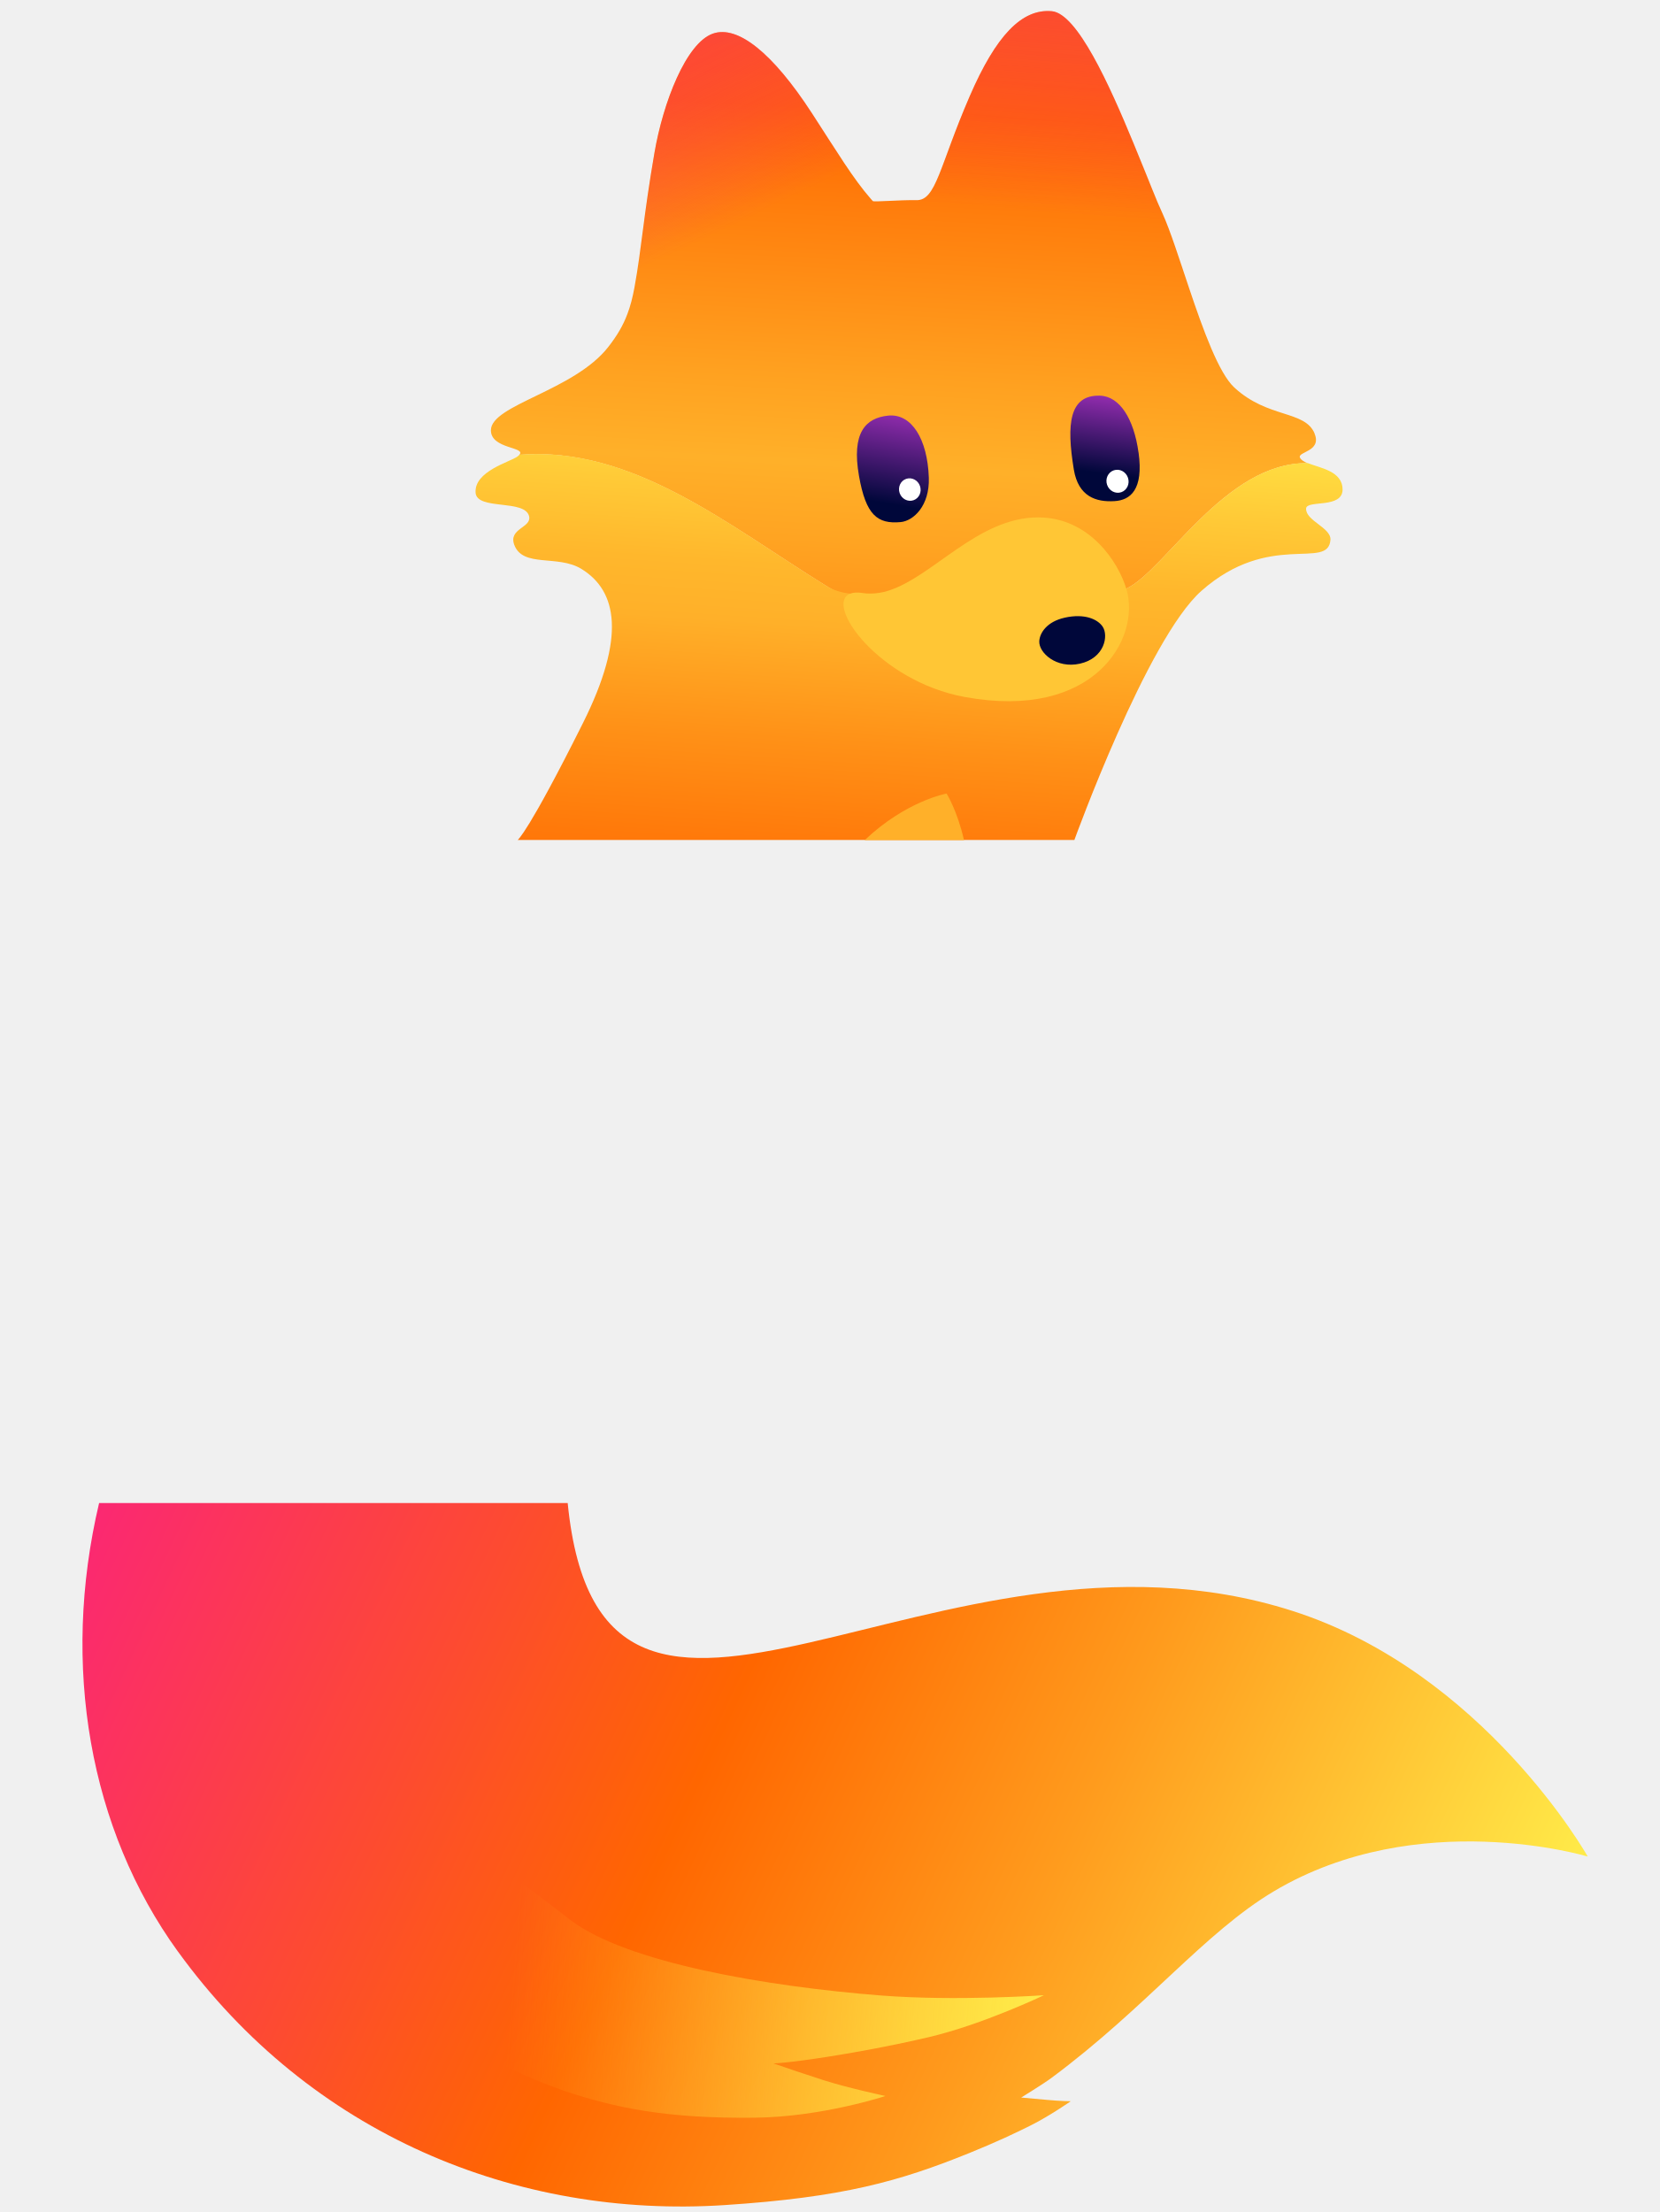
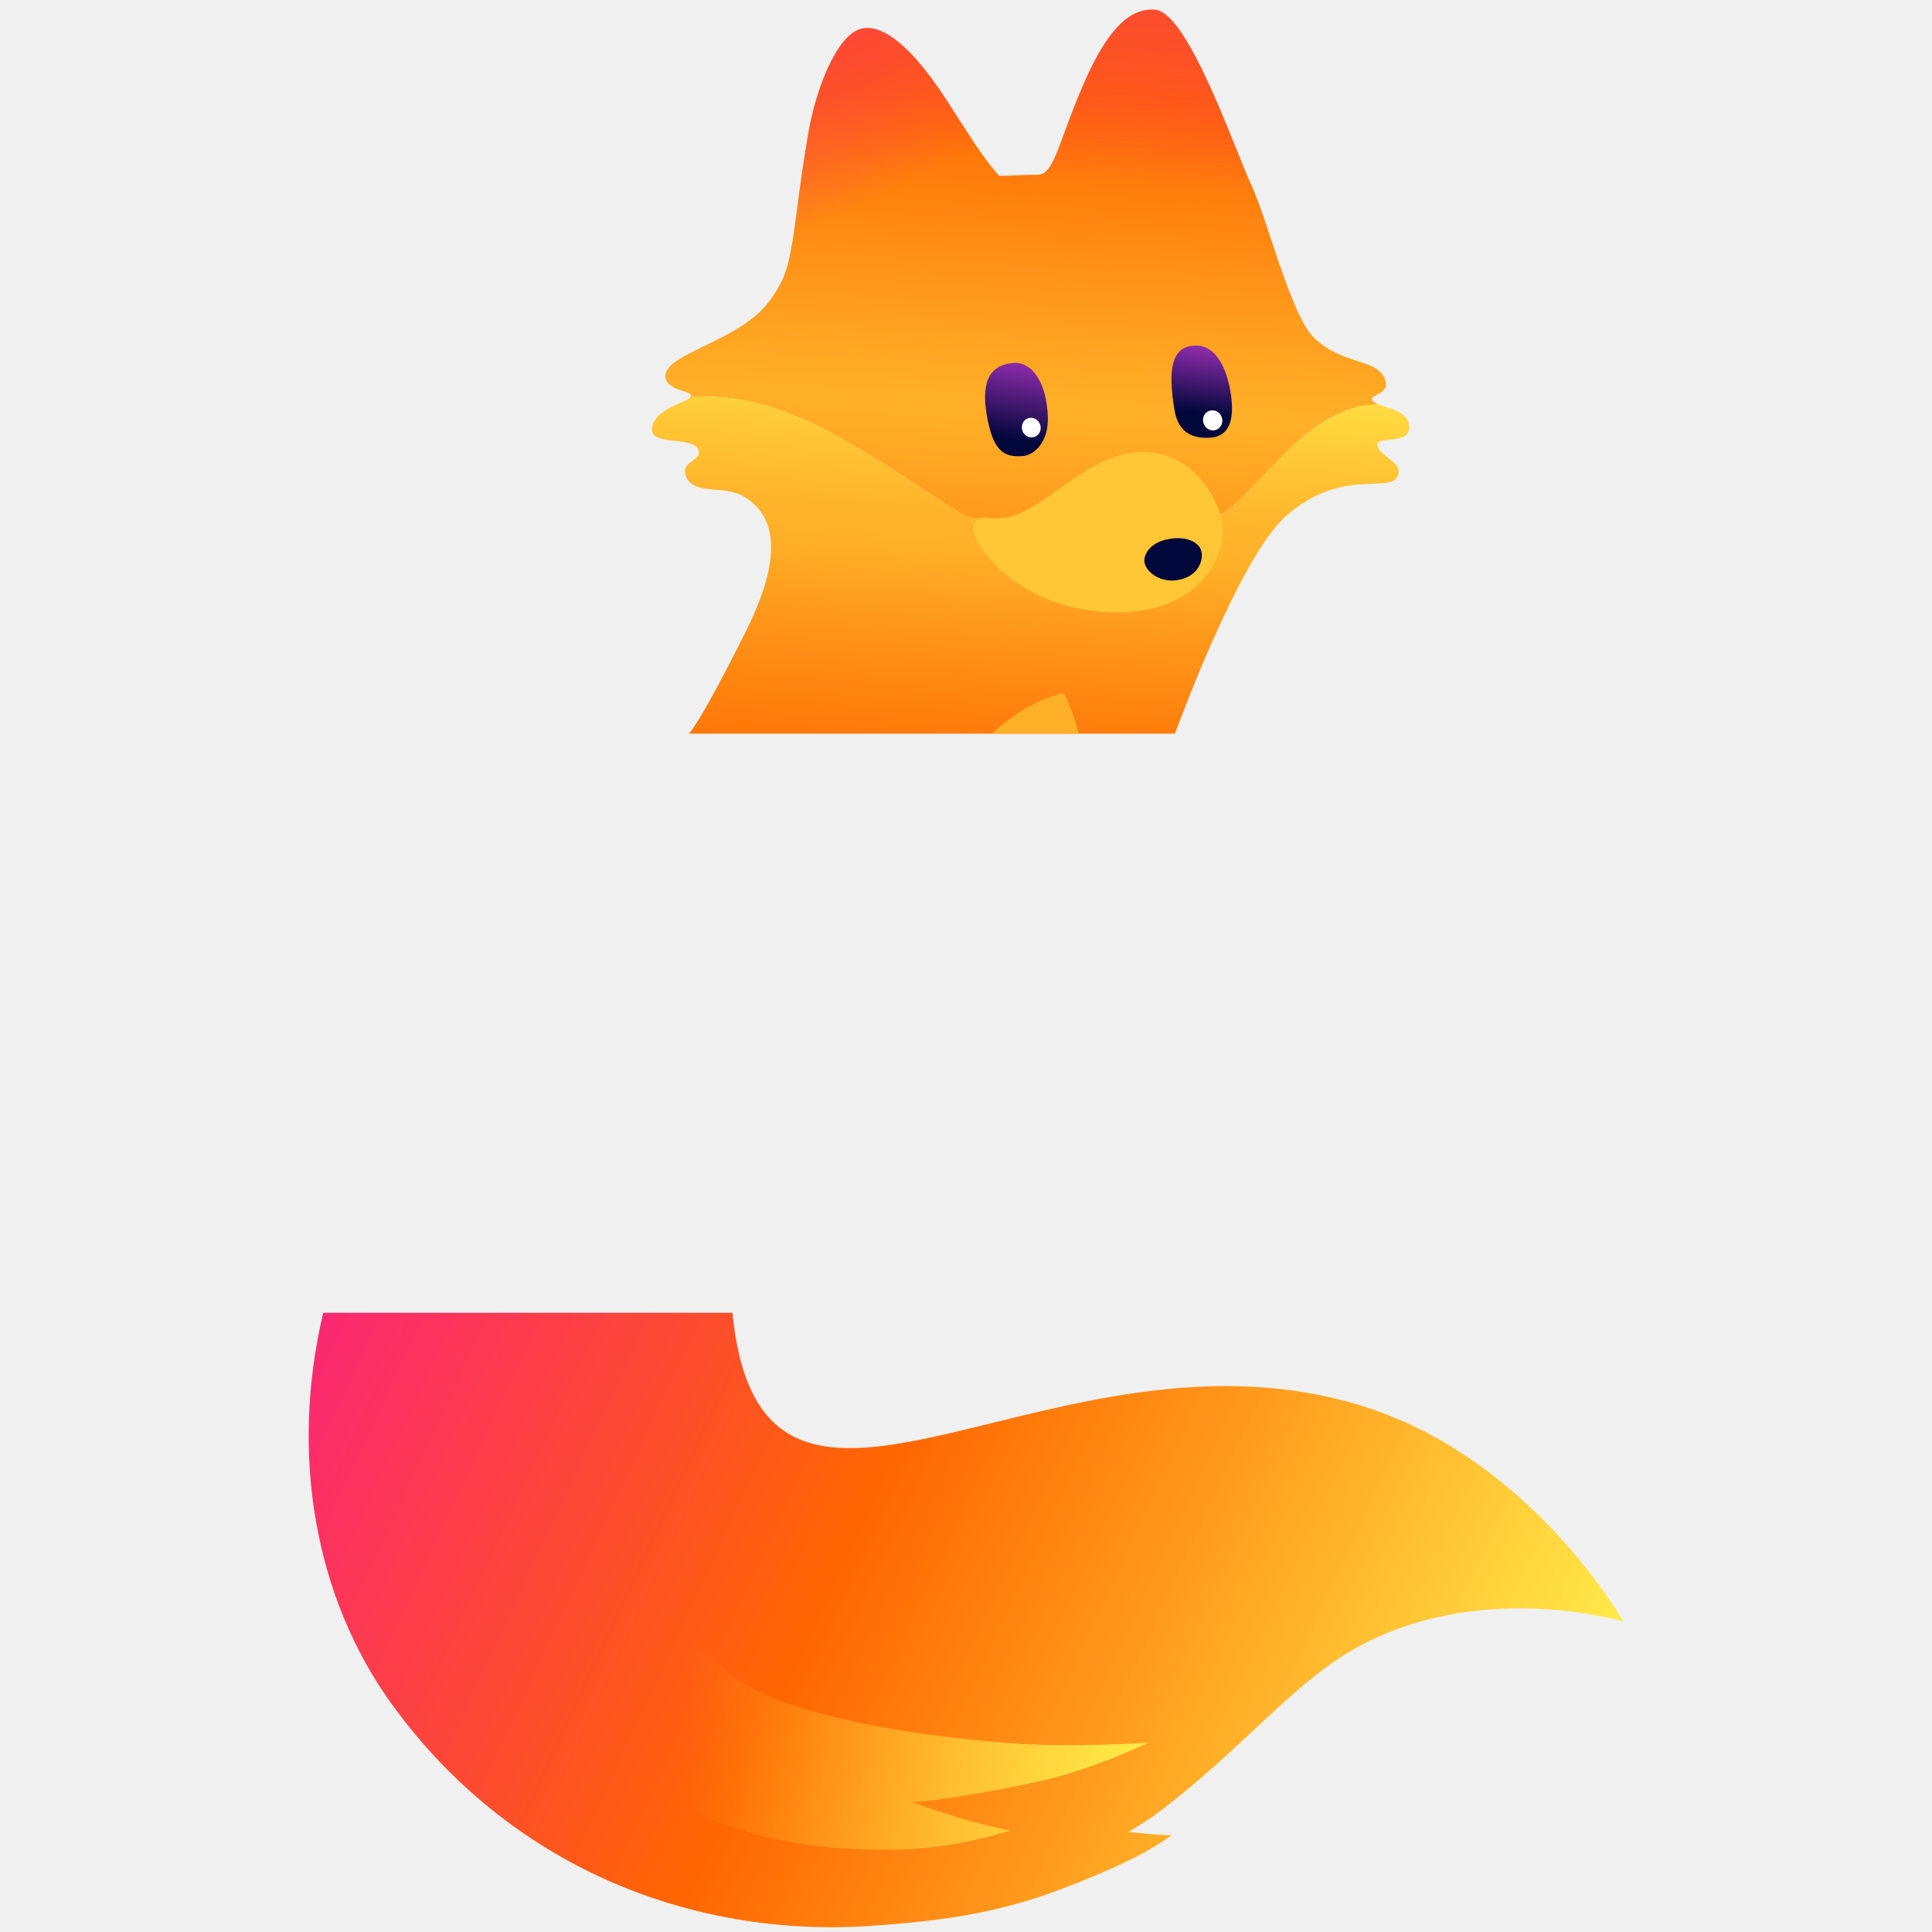
- <svg xmlns="http://www.w3.org/2000/svg" width="225" height="300" fill="none" viewBox="0 0 225 300">
-   <path fill="url(#a)" d="M24.125 264.665c17.988 24.862 45.959 36.24 74.13 34.398 16.056-1.048 23.723-3.227 33.214-7.065 3.711-1.505 6.264-2.717 8.269-3.72 2.599-1.295 5.471-3.301 5.471-3.301s-1.304 0-3.41-.2c-1.997-.192-3.31-.301-3.31-.301s2.963-1.814 4.13-2.68c12.837-9.537 20.714-19.684 30.15-25.3 19.575-11.634 42.55-4.705 42.55-4.705s-14.077-24.999-40.042-33.313c-48.23-15.445-93.696 31.773-98.291-14.633H13.44c-5.215 22.045-1.295 44.272 10.685 60.829z" />
-   <path fill="url(#b)" d="M76.439 283.546c7.093 2.379 14.05 3.793 25.892 3.665 9.117-.091 17.751-2.945 17.751-2.945s-4.969-1.057-8.278-2.106a319 319 0 0 1-7.458-2.498c-1.668.757 10.612-.793 21.598-3.373 7.376-1.733 15.627-5.689 15.627-5.689s-11.889.838-22.1.036c-15.572-1.222-34.535-4.458-42.102-10.229-7.44-5.68-15.955-13.375-23.75-6.209-7.795 7.175.684 21.598 22.81 29.339z" />
-   <path fill="url(#c)" d="M178.276 58.783c-1.331-3.163-6.327-2.006-10.895-6.236-2.097-1.942-4.221-7.813-6.108-13.43-1.35-4.01-2.58-7.886-3.592-10.101-1.094-2.389-1.259-3.036-3.966-9.6-3.273-7.932-7.64-17.596-11.078-17.897-4.075-.365-7.585 3.337-11.132 11.533-4.13 9.536-4.54 14.15-7.229 14.095-2.234-.046-5.771.274-5.917.119-.037-.037-.073-.083-.11-.128a3 3 0 0 0-.164-.183c-2.37-2.707-4.485-6.226-7.995-11.624-5.297-8.141-10.057-11.97-13.43-10.767-3.638 1.295-6.746 9.372-7.913 16.183-1.523 8.834-1.715 12.818-2.717 18.298-.247 1.313-.53 2.452-.949 3.546-.556 1.486-1.349 2.881-2.607 4.486-4.659 5.935-15.873 7.822-15.9 11.269-.019 2.58 4.814 2.242 3.865 3.336 15.372-1.203 28.355 9.591 41.611 17.788 4.163 2.583 17.466 9.411 21.793 9.406 6.974-.009 14.549 1.903 18.896-9.032 5.252-2.435 13.439-17.204 24.598-17.022-.501-.2-.884-.428-1.039-.748-.392-.83 3.008-.802 1.969-3.282z" />
-   <path fill="url(#d)" d="M136.283 38.015c8.607 2.552 15.244 7.931 15.244 7.931l9.864 3.766-.109-10.594c-1.349-4.012-2.58-7.887-3.592-10.102-1.094-2.389-1.258-3.036-3.966-9.6-3.273-7.932-7.64-17.596-11.077-17.897-4.076-.365-7.586 3.337-11.132 11.533-4.13 9.536-4.54 14.15-7.23 14.095-2.234-.046-5.771.274-5.917.119a2 2 0 0 1-.109-.128l.109.191s5.096 6.884 17.915 10.685" />
-   <path fill="url(#e)" d="M182.069 66.396c.009-2.517-3.036-2.909-4.723-3.592-11.159-.174-19.355 14.596-24.597 17.021a.07.07 0 0 0 .018.046c-20.267 7.886-31.906 3.969-37.471.638-1.167-.128-2.252-.447-3.237-1.058-13.256-8.196-26.239-19-41.61-17.787a1.6 1.6 0 0 1-.283.255c-1.03.748-5.862 1.988-5.67 4.896.164 2.453 6.764.83 7.266 3.237.319 1.531-2.854 1.623-2.015 3.856 1.176 3.11 5.89 1.295 9.08 3.237 4.915 3 6.054 9.272.228 20.924-7.476 14.952-8.852 15.854-8.852 15.854H145.7s9.874-27.278 17.231-33.788c9.254-8.187 17.177-2.744 17.496-6.91.128-1.66-3.391-2.599-3.3-4.258.073-1.213 4.941.073 4.95-2.59z" />
-   <path fill="url(#f)" d="M118.104 26.955c-2.371-2.707-4.486-6.227-7.996-11.624-5.297-8.141-10.056-11.97-13.43-10.767-3.637 1.294-6.746 9.372-7.913 16.183-1.523 8.834-1.714 12.818-2.717 18.298-.246 1.312-.529 2.452-.948 3.546 4.422-2.936 11.168-6.974 18.909-10.093a956 956 0 0 1 14.104-5.543z" />
-   <path fill="#ffb029" d="M128.379 107.623s-5.48.976-11.105 6.309h13.457c-.921-4.03-2.361-6.309-2.361-6.309z" />
-   <path fill="url(#g)" d="M125.962 64.782c.128 3.82-2.087 5.871-3.829 6.026-3.136.283-4.704-.93-5.643-6.272-1.03-5.844.884-7.859 3.966-8.169 3.163-.32 5.333 3.191 5.506 8.415" />
-   <path fill="#fff" d="M123.878 67.845c.763-.26 1.16-1.12.887-1.92-.272-.801-1.111-1.24-1.874-.98s-1.16 1.12-.887 1.92 1.111 1.24 1.874.98" />
-   <path fill="url(#h)" d="M154.408 61.382c.693 5.05-1.122 6.454-3.264 6.582-2.489.155-4.905-.602-5.516-4.276-1.021-6.2-.62-10.129 3.519-10.029 2.708.064 4.632 3.173 5.252 7.713z" />
-   <path fill="#fff" d="M152.057 66.756c.782-.266 1.19-1.147.91-1.966-.279-.82-1.139-1.27-1.92-1.003-.782.266-1.19 1.146-.91 1.966s1.139 1.269 1.92 1.003" />
-   <path fill="#ffc635" d="M130.849 94.531c17.569 3.218 23.896-7.932 21.909-14.651a.07.07 0 0 0-.018-.046c-1.085-3.61-4.997-9.673-11.971-9.664-8.16.01-14.232 8.032-20.286 9.938a8 8 0 0 1-2.516.392 6 6 0 0 1-.975-.073c-.73-.119-1.295-.073-1.705.091-3.574 1.386 3.874 11.87 15.562 14.013" />
-   <path fill="#00073a" d="M144.379 83.773c2.735-.61 4.476.219 5.151 1.204.829 1.221.282 4.275-3.073 5.032-3.191.72-5.607-1.486-5.515-3.054.063-1.121 1.03-2.644 3.446-3.182z" />
+ <svg xmlns="http://www.w3.org/2000/svg" width="300" height="300" fill="none" viewBox="0 0 300 300">
+   <path fill="url(#a)" d="M60.875 264.665c17.988 24.862 45.959 36.24 74.131 34.398 16.055-1.048 23.722-3.227 33.213-7.065 3.711-1.505 6.264-2.717 8.269-3.72 2.599-1.295 5.471-3.301 5.471-3.301s-1.304 0-3.41-.2c-1.997-.192-3.31-.301-3.31-.301s2.963-1.814 4.13-2.68c12.837-9.537 20.714-19.684 30.15-25.3 19.575-11.634 42.55-4.705 42.55-4.705s-14.077-24.999-40.042-33.313c-48.23-15.445-93.696 31.773-98.291-14.633H50.19c-5.215 22.045-1.295 44.272 10.685 60.829z" />
+   <path fill="url(#b)" d="M113.189 283.546c7.093 2.379 14.049 3.793 25.892 3.665 9.117-.091 17.751-2.945 17.751-2.945s-4.969-1.057-8.278-2.106a319 319 0 0 1-7.458-2.498c-1.668.757 10.612-.793 21.598-3.373 7.376-1.733 15.627-5.689 15.627-5.689s-11.889.838-22.1.036c-15.572-1.222-34.535-4.458-42.102-10.229-7.44-5.68-15.955-13.375-23.75-6.209-7.795 7.175.683 21.598 22.811 29.339z" />
+   <path fill="url(#c)" d="M215.026 58.783c-1.331-3.163-6.327-2.006-10.895-6.236-2.097-1.942-4.221-7.813-6.108-13.43-1.35-4.01-2.58-7.886-3.592-10.101-1.094-2.389-1.259-3.036-3.966-9.6-3.273-7.932-7.64-17.596-11.078-17.897-4.075-.365-7.585 3.337-11.132 11.533-4.13 9.536-4.54 14.15-7.229 14.095-2.234-.046-5.771.274-5.917.119-.037-.037-.073-.083-.11-.128a3 3 0 0 0-.164-.183c-2.37-2.707-4.485-6.226-7.995-11.624-5.297-8.141-10.057-11.97-13.43-10.767-3.638 1.295-6.747 9.372-7.914 16.183-1.522 8.834-1.714 12.818-2.716 18.298-.247 1.313-.529 2.452-.949 3.546-.556 1.486-1.349 2.881-2.607 4.486-4.659 5.935-15.873 7.822-15.9 11.269-.018 2.58 4.814 2.242 3.865 3.336 15.372-1.203 28.354 9.591 41.611 17.788 4.163 2.583 17.466 9.411 21.793 9.406 6.974-.009 14.549 1.903 18.896-9.032 5.252-2.435 13.439-17.204 24.598-17.022-.501-.2-.884-.428-1.039-.748-.392-.83 3.008-.802 1.969-3.282z" />
+   <path fill="url(#d)" d="M173.033 38.015c8.607 2.552 15.244 7.931 15.244 7.931l9.864 3.766-.109-10.594c-1.349-4.012-2.58-7.887-3.592-10.102-1.094-2.389-1.258-3.036-3.966-9.6-3.273-7.932-7.64-17.596-11.077-17.897-4.076-.365-7.586 3.337-11.132 11.533-4.13 9.536-4.54 14.15-7.23 14.095-2.234-.046-5.771.274-5.917.119a2 2 0 0 1-.109-.128l.109.191s5.096 6.884 17.915 10.685" />
+   <path fill="url(#e)" d="M218.819 66.396c.009-2.517-3.036-2.909-4.723-3.592-11.159-.174-19.355 14.596-24.597 17.021a.07.07 0 0 0 .018.046c-20.267 7.886-31.906 3.969-37.471.638-1.167-.128-2.252-.447-3.237-1.058-13.256-8.196-26.239-19-41.61-17.787a1.6 1.6 0 0 1-.283.255c-1.03.748-5.862 1.988-5.67 4.896.164 2.453 6.764.83 7.266 3.237.319 1.531-2.854 1.623-2.015 3.856 1.176 3.11 5.89 1.295 9.081 3.237 4.914 3 6.053 9.272.227 20.924-7.476 14.952-8.852 15.854-8.852 15.854h75.498s9.874-27.278 17.231-33.788c9.254-8.187 17.177-2.744 17.496-6.91.128-1.66-3.391-2.599-3.3-4.258.073-1.213 4.941.073 4.95-2.59z" />
+   <path fill="url(#f)" d="M154.854 26.955c-2.371-2.707-4.486-6.227-7.996-11.624-5.297-8.141-10.056-11.97-13.429-10.767-3.638 1.294-6.747 9.372-7.914 16.183-1.523 8.834-1.714 12.818-2.717 18.298-.246 1.312-.529 2.452-.948 3.546 4.422-2.936 11.168-6.974 18.909-10.093a956 956 0 0 1 14.104-5.543z" />
+   <path fill="#ffb029" d="M165.129 107.623s-5.48.976-11.105 6.309h13.457c-.921-4.03-2.361-6.309-2.361-6.309z" />
+   <path fill="url(#g)" d="M162.712 64.782c.128 3.82-2.087 5.871-3.829 6.026-3.136.283-4.704-.93-5.643-6.272-1.03-5.844.884-7.859 3.966-8.169 3.163-.32 5.333 3.191 5.506 8.415" />
+   <path fill="#fff" d="M160.628 67.845c.763-.26 1.16-1.12.887-1.92-.272-.801-1.111-1.24-1.874-.98s-1.16 1.12-.887 1.92 1.111 1.24 1.874.98" />
+   <path fill="url(#h)" d="M191.158 61.382c.693 5.05-1.122 6.454-3.264 6.582-2.489.155-4.905-.602-5.516-4.276-1.021-6.2-.62-10.129 3.519-10.029 2.708.064 4.632 3.173 5.252 7.713z" />
+   <path fill="#fff" d="M188.807 66.756c.782-.266 1.19-1.147.91-1.966-.279-.82-1.139-1.27-1.92-1.003-.782.266-1.19 1.146-.91 1.966s1.139 1.269 1.92 1.003" />
+   <path fill="#ffc635" d="M167.599 94.531c17.569 3.218 23.896-7.932 21.909-14.651a.07.07 0 0 0-.018-.046c-1.085-3.61-4.997-9.673-11.971-9.664-8.16.01-14.232 8.032-20.286 9.938a8 8 0 0 1-2.516.392 6 6 0 0 1-.975-.073c-.73-.119-1.295-.073-1.705.091-3.574 1.386 3.874 11.87 15.562 14.013" />
+   <path fill="#00073a" d="M181.129 83.773c2.735-.61 4.476.219 5.151 1.204.829 1.221.282 4.275-3.073 5.032-3.191.72-5.607-1.486-5.515-3.054.063-1.121 1.03-2.644 3.446-3.182z" />
  <defs>
-     <linearGradient id="a" x1="196.437" x2="12.245" y1="292.271" y2="206.379" gradientUnits="userSpaceOnUse">
+     <linearGradient id="a" x1="233.187" x2="48.995" y1="292.271" y2="206.379" gradientUnits="userSpaceOnUse">
      <stop stop-color="#ffeb49" />
      <stop offset=".32" stop-color="#ff9b1d" />
      <stop offset=".56" stop-color="#f60" />
      <stop offset=".74" stop-color="#fd4b30" />
      <stop offset="1" stop-color="#fb2872" />
    </linearGradient>
-     <linearGradient id="b" x1="142.006" x2="69.427" y1="274.481" y2="268.699" gradientUnits="userSpaceOnUse">
+     <linearGradient id="b" x1="178.756" x2="106.177" y1="274.481" y2="268.699" gradientUnits="userSpaceOnUse">
      <stop stop-color="#ffeb49" />
      <stop offset=".09" stop-color="#ffe847" stop-opacity=".96" />
      <stop offset=".24" stop-color="#ffe143" stop-opacity=".84" />
      <stop offset=".44" stop-color="#ffd63d" stop-opacity=".66" />
      <stop offset=".67" stop-color="#ffc735" stop-opacity=".4" />
      <stop offset=".94" stop-color="#ffb42b" stop-opacity=".07" />
      <stop offset="1" stop-color="#ffb029" stop-opacity="0" />
    </linearGradient>
-     <linearGradient id="c" x1="119.854" x2="126.664" y1="110.176" y2="-19.879" gradientUnits="userSpaceOnUse">
+     <linearGradient id="c" x1="156.604" x2="163.414" y1="110.176" y2="-19.879" gradientUnits="userSpaceOnUse">
      <stop stop-color="#f60" />
      <stop offset=".13" stop-color="#ff8612" />
      <stop offset=".28" stop-color="#ffa422" />
      <stop offset=".36" stop-color="#ffb029" />
      <stop offset=".45" stop-color="#ffa120" />
      <stop offset=".64" stop-color="#ff7b0b" />
      <stop offset=".73" stop-color="#f60" />
      <stop offset=".85" stop-color="#fe6401" />
      <stop offset=".89" stop-color="#fe6108" />
      <stop offset=".92" stop-color="#fe5a14" />
      <stop offset=".95" stop-color="#fd5125" />
      <stop offset=".97" stop-color="#fc453b" />
      <stop offset=".98" stop-color="#fb3755" />
      <stop offset="1" stop-color="#fb2872" />
    </linearGradient>
-     <linearGradient id="d" x1="140.267" x2="143.878" y1="32.873" y2="-12.257" gradientUnits="userSpaceOnUse">
+     <linearGradient id="d" x1="177.017" x2="180.628" y1="32.873" y2="-12.257" gradientUnits="userSpaceOnUse">
      <stop offset=".09" stop-color="#fb2872" stop-opacity="0" />
      <stop offset=".25" stop-color="#fb2872" stop-opacity=".13" />
      <stop offset=".48" stop-color="#fb2872" stop-opacity=".29" />
      <stop offset=".69" stop-color="#fb2872" stop-opacity=".4" />
      <stop offset=".87" stop-color="#fb2872" stop-opacity=".48" />
      <stop offset="1" stop-color="#fb2872" stop-opacity=".5" />
    </linearGradient>
-     <linearGradient id="e" x1="124.167" x2="115.615" y1="53.103" y2="182.839" gradientUnits="userSpaceOnUse">
+     <linearGradient id="e" x1="160.917" x2="152.365" y1="53.103" y2="182.839" gradientUnits="userSpaceOnUse">
      <stop stop-color="#ffea48" />
      <stop offset=".11" stop-color="#ffca37" />
      <stop offset=".19" stop-color="#ffb72c" />
      <stop offset=".25" stop-color="#ffb029" />
      <stop offset=".37" stop-color="#ff9117" />
      <stop offset=".48" stop-color="#ff790a" />
      <stop offset=".58" stop-color="#ff6a02" />
      <stop offset=".67" stop-color="#f60" />
    </linearGradient>
-     <linearGradient id="f" x1="100.836" x2="87.014" y1="33.155" y2="3.479" gradientUnits="userSpaceOnUse">
+     <linearGradient id="f" x1="137.586" x2="123.764" y1="33.155" y2="3.479" gradientUnits="userSpaceOnUse">
      <stop offset=".09" stop-color="#fb2872" stop-opacity="0" />
      <stop offset=".25" stop-color="#fb2872" stop-opacity=".13" />
      <stop offset=".48" stop-color="#fb2872" stop-opacity=".29" />
      <stop offset=".69" stop-color="#fb2872" stop-opacity=".4" />
      <stop offset=".87" stop-color="#fb2872" stop-opacity=".48" />
      <stop offset="1" stop-color="#fb2872" stop-opacity=".5" />
    </linearGradient>
-     <linearGradient id="g" x1="123.018" x2="119.872" y1="52.018" y2="70.517" gradientUnits="userSpaceOnUse">
+     <linearGradient id="g" x1="159.768" x2="156.622" y1="52.018" y2="70.517" gradientUnits="userSpaceOnUse">
      <stop offset=".16" stop-color="#a030b9" />
      <stop offset=".88" stop-color="#00073a" />
    </linearGradient>
-     <linearGradient id="h" x1="151.271" x2="149.193" y1="50.295" y2="66.132" gradientUnits="userSpaceOnUse">
+     <linearGradient id="h" x1="188.021" x2="185.943" y1="50.295" y2="66.132" gradientUnits="userSpaceOnUse">
      <stop offset=".16" stop-color="#a030b9" />
      <stop offset=".88" stop-color="#00073a" />
    </linearGradient>
  </defs>
</svg>
